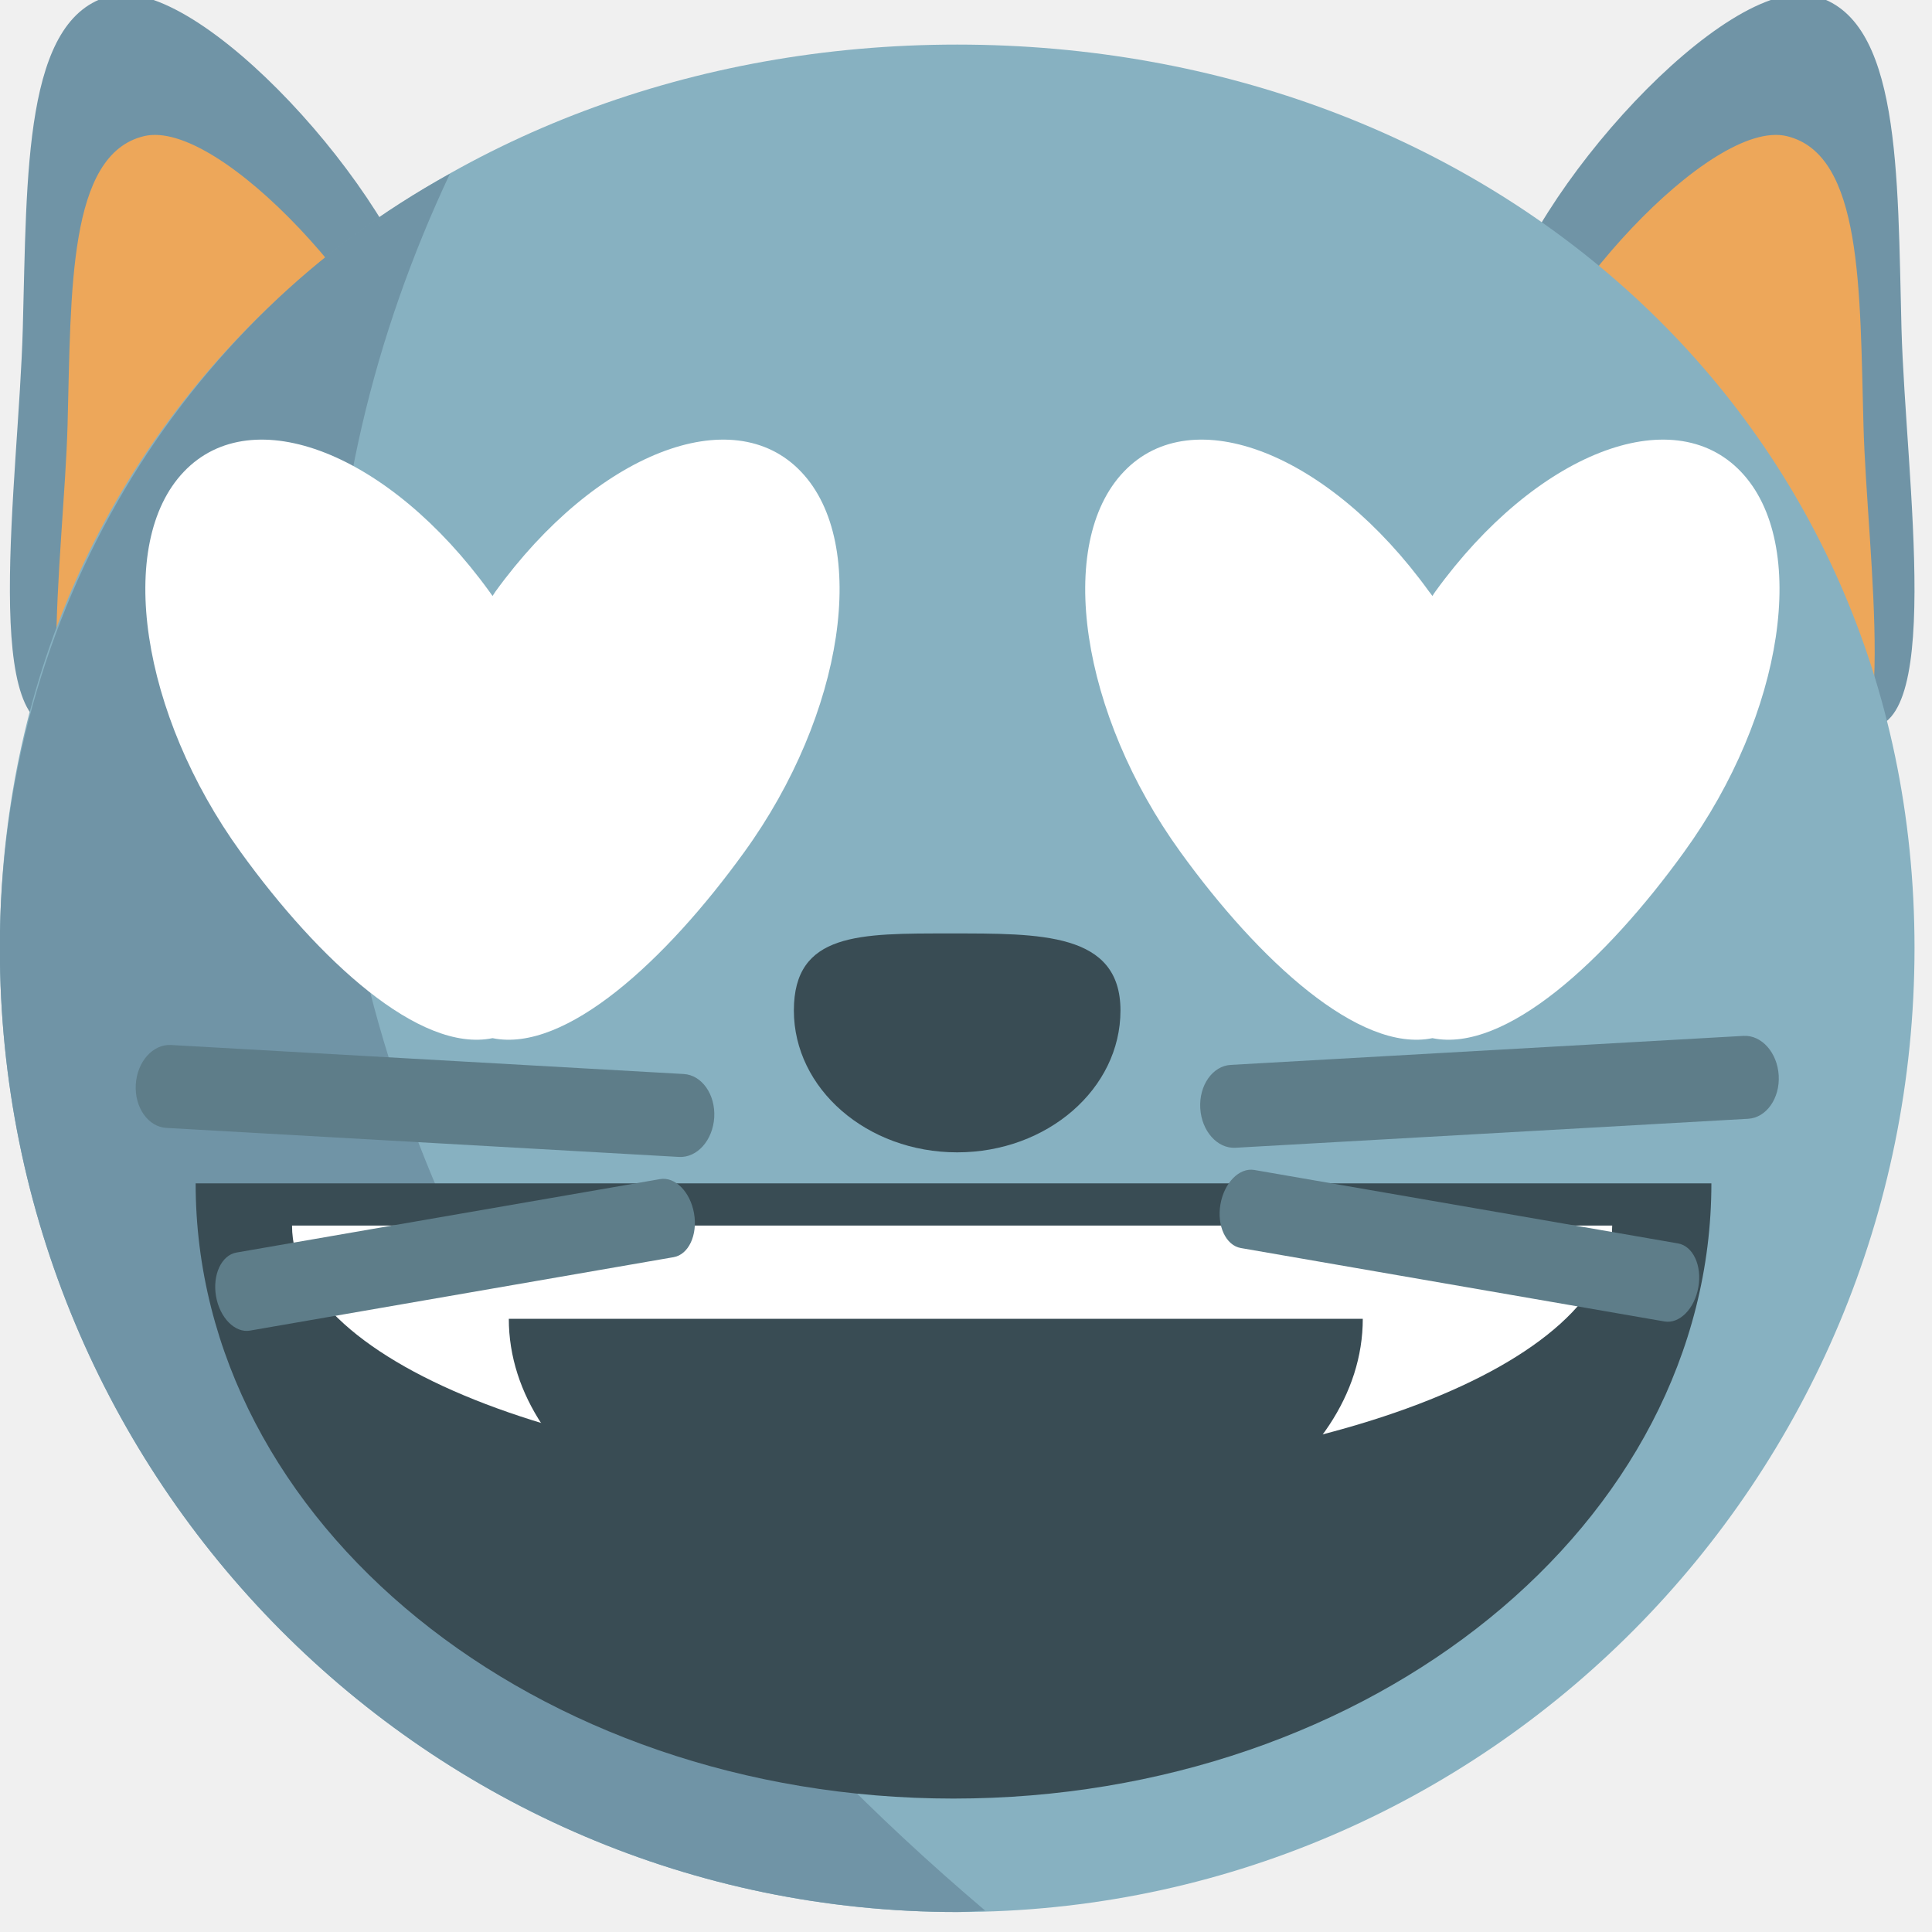
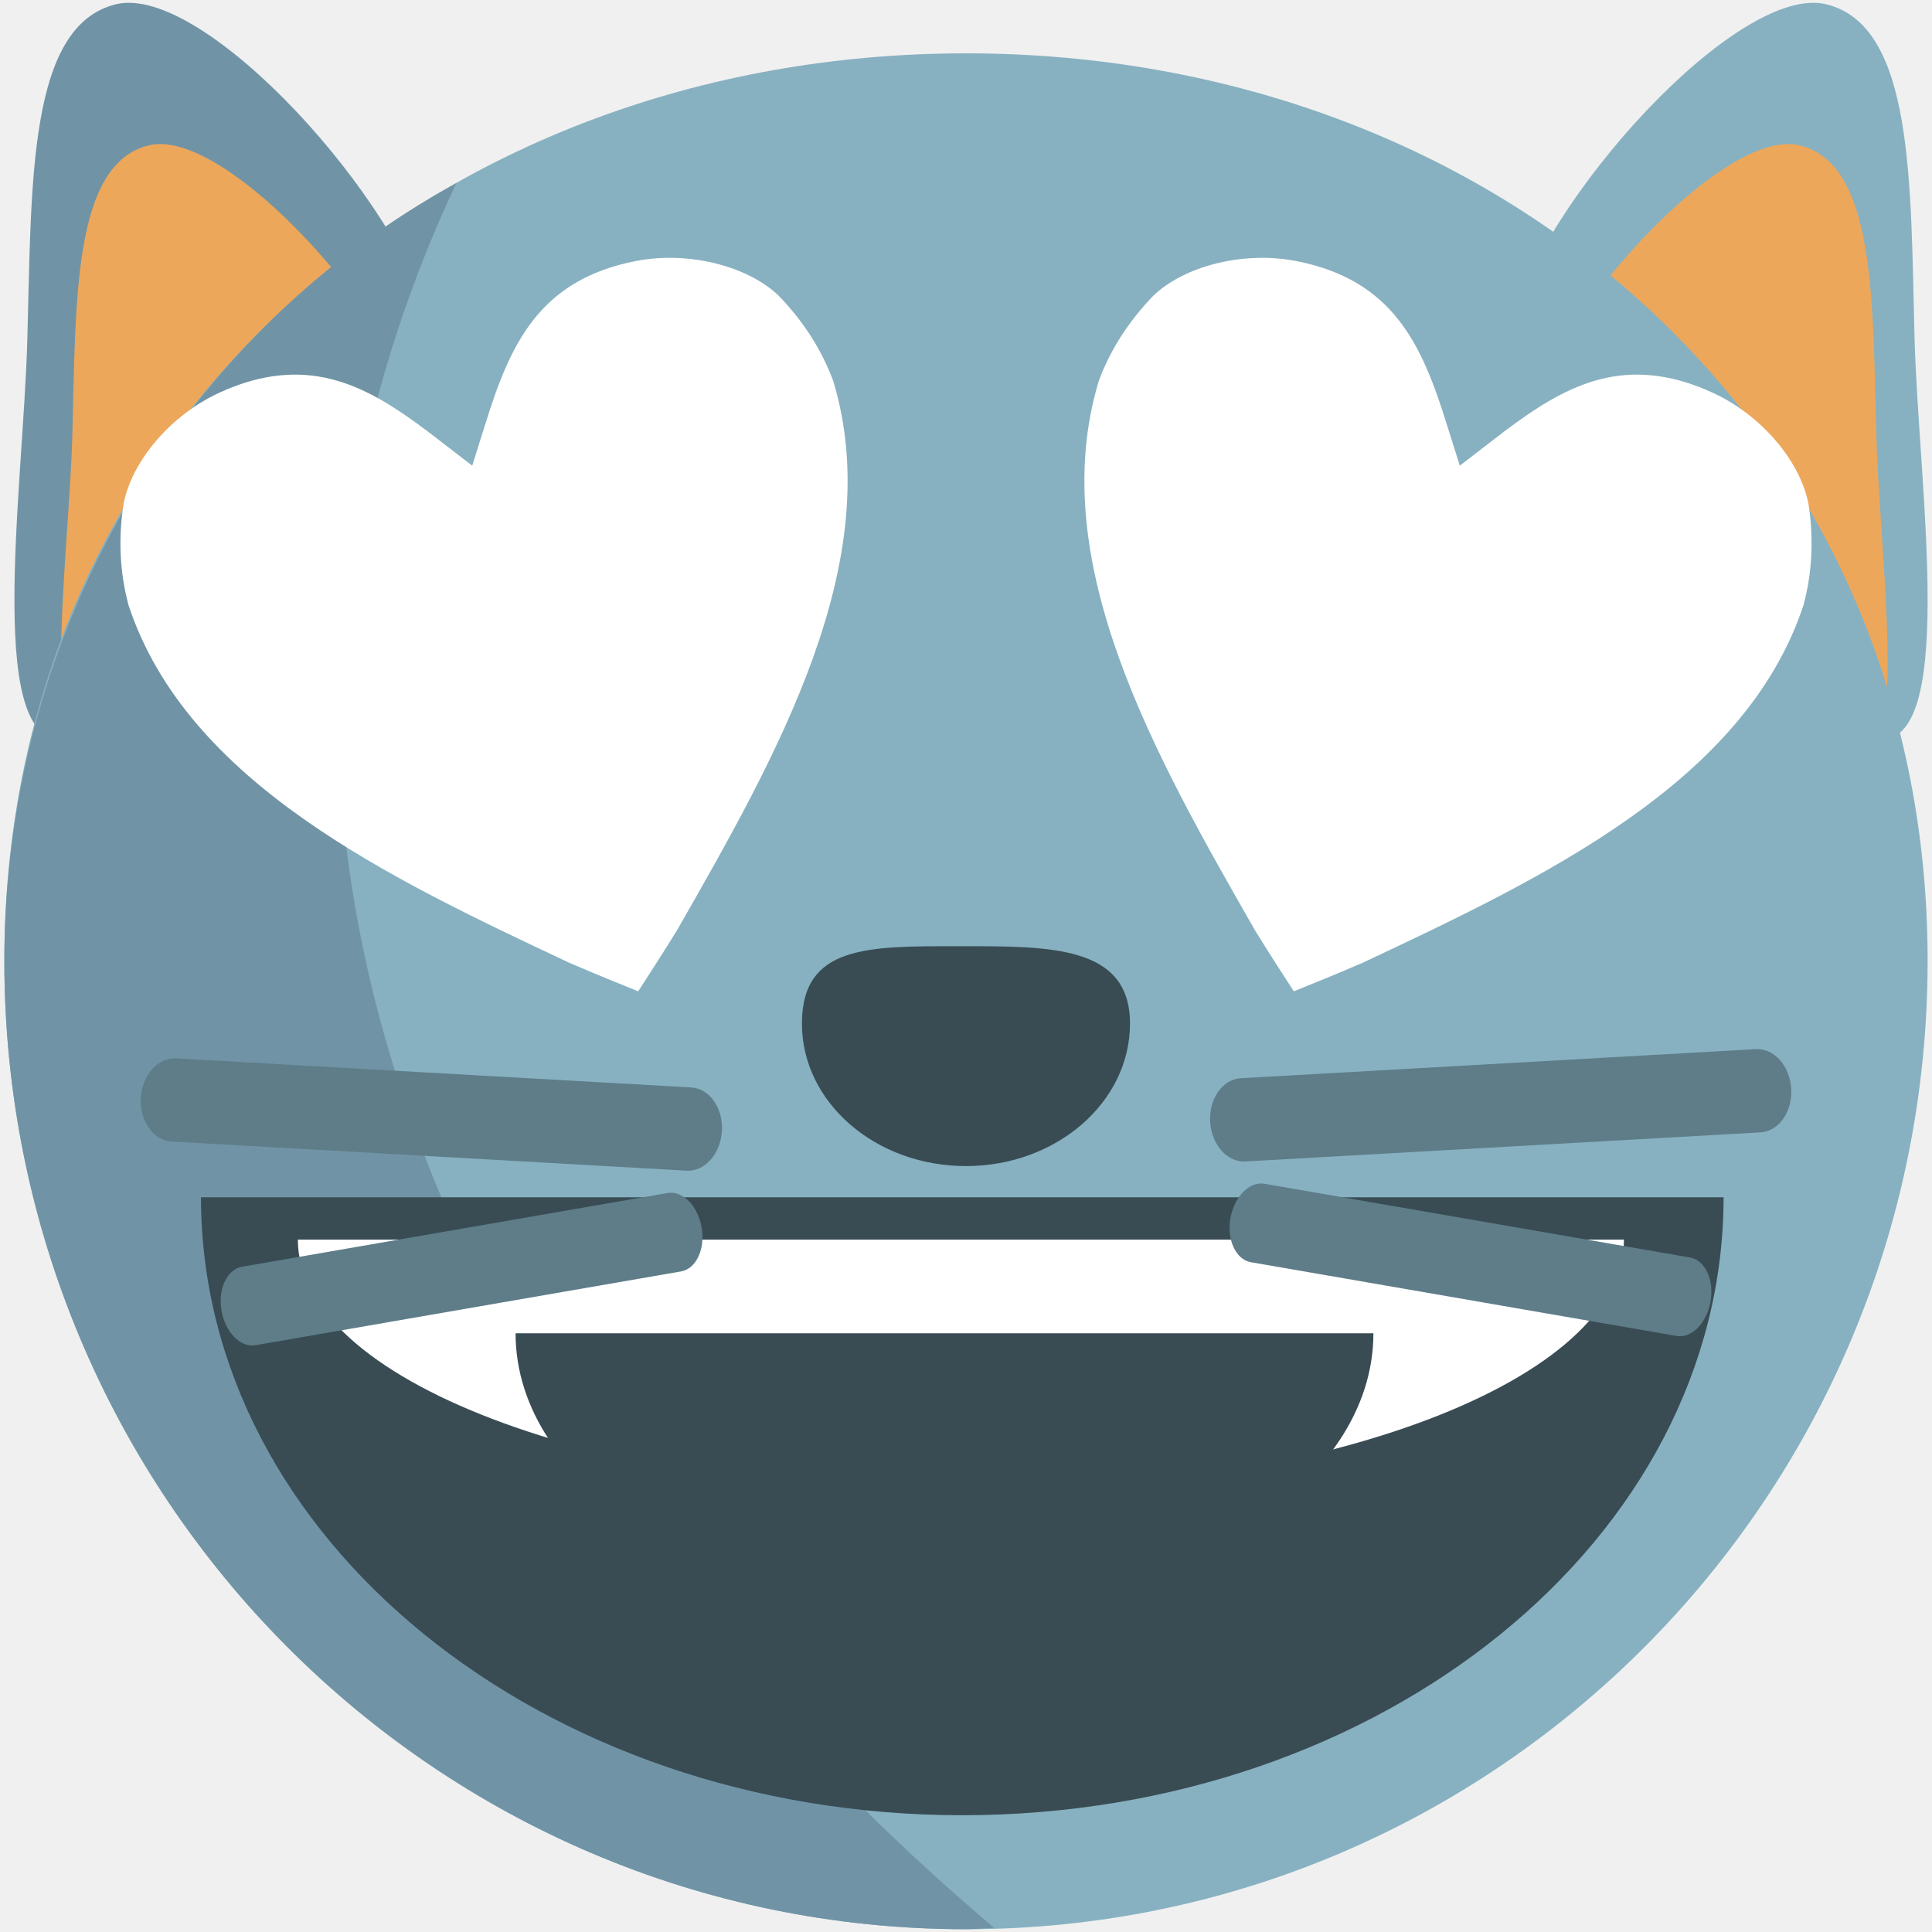
<svg xmlns="http://www.w3.org/2000/svg" version="1.1" id="Layer_1" x="0px" y="0px" width="64px" height="64px" viewBox="0 0 64 64" enable-background="new 0 0 64 64" xml:space="preserve">
-   <defs id="defs5425" />
-   <g id="g5341">
-     <g id="g5343">
-       <g id="g5345">
-         <path fill="#7094A6" d="M49.658,10.535c-0.982,4.156,9.006,12.837,11.915,13.536c2.9,0.699,1.554-8.202,1.416-13.19     c-0.134-5.136-0.016-10.323-2.918-11.023C57.165-0.841,50.642,6.369,49.658,10.535z" id="path5347" />
+   <g>
+     <g>
+       <g>
+         <path fill="#87B1C1" d="M50.03,10.866c-0.987,4.175,9.047,12.896,11.968,13.597c2.914,0.702,1.563-8.239,1.424-13.25     C63.288,6.055,63.406,0.844,60.49,0.14C57.571-0.562,51.019,6.681,50.03,10.866z" />
      </g>
    </g>
-     <g id="g5349">
-       <g id="g5351">
-         <path fill="#EDA75A" d="M50.153,13.778c-0.857,3.611,7.82,11.147,10.343,11.755c2.521,0.606,1.349-7.123,1.234-11.448     c-0.124-4.461-0.02-8.969-2.539-9.575C56.671,3.904,51.01,10.173,50.153,13.778z" id="path5353" />
+     <g>
+       <g>
+         <path fill="#EDA75A" d="M50.528,14.123c-0.861,3.627,7.855,11.198,10.389,11.809c2.532,0.608,1.354-7.156,1.239-11.5     c-0.124-4.481-0.02-9.01-2.549-9.619C57.075,4.204,51.389,10.502,50.528,14.123z" />
      </g>
    </g>
-     <g id="g5355">
-       <g id="g5357">
-         <path fill="#7094A6" d="M14.088,10.535c0.986,4.156-9.002,12.837-11.909,13.536c-2.906,0.699-1.556-8.202-1.424-13.19     C0.898,5.746,0.772,0.559,3.681-0.142C6.581-0.841,13.103,6.369,14.088,10.535z" id="path5359" />
+     <g>
+       <g>
+         <path fill="#7094A6" d="M14.3,10.866c0.991,4.175-9.043,12.896-11.962,13.597c-2.919,0.702-1.563-8.239-1.432-13.25     C1.05,6.055,0.924,0.844,3.846,0.14C6.759-0.562,13.31,6.681,14.3,10.866z" />
      </g>
    </g>
-     <g id="g5361">
-       <g id="g5363">
-         <path fill="#EDA75A" d="M13.811,13.778c0.856,3.611-7.818,11.147-10.343,11.755c-2.521,0.606-1.35-7.123-1.23-11.448     c0.12-4.461,0.01-8.969,2.531-9.575C7.293,3.904,12.957,10.173,13.811,13.778z" id="path5365" />
+     <g>
+       <g>
+         <path fill="#EDA75A" d="M14.021,14.123c0.86,3.627-7.853,11.198-10.389,11.809c-2.532,0.608-1.356-7.156-1.236-11.5     c0.121-4.481,0.01-9.01,2.542-9.619C7.475,4.204,13.164,10.502,14.021,14.123z" />
      </g>
    </g>
-     <g id="g5367">
-       <g id="g5369">
-         <path fill="#87B1C1" d="M63.421,31.401c0,17.641-14.194,31.937-31.713,31.937c-17.52,0-31.713-14.296-31.713-31.937     c0-17.645,14.193-29.924,31.713-29.924C49.227,1.478,63.421,13.756,63.421,31.401z" id="path5371" />
+     <g>
+       <g>
+         <path fill="#87B1C1" d="M63.855,31.826c0,17.721-14.258,32.082-31.856,32.082c-17.598,0-31.855-14.36-31.855-32.082     c0-17.724,14.257-30.059,31.855-30.059C49.598,1.767,63.855,14.102,63.855,31.826z" />
      </g>
    </g>
-     <g id="g5373">
-       <g id="g5375">
-         <g id="g5377">
-           <path fill="#7094A6" d="M15.088,40.738C9.466,28.597,9.822,16.557,14.903,5.757C6.062,10.586-0.005,20.242-0.005,31.401      c0,17.641,14.193,31.937,31.713,31.937c0.316,0,0.614-0.035,0.927-0.047C25.368,57.132,19.24,49.718,15.088,40.738z" id="path5379" />
+     <g>
+       <g>
+         <g>
+           <path fill="#7094A6" d="M15.304,41.205c-5.647-12.196-5.29-24.291-0.186-35.139C6.237,10.917,0.144,20.616,0.144,31.826      c0,17.721,14.257,32.082,31.855,32.082c0.318,0,0.616-0.036,0.931-0.047C25.63,57.673,19.475,50.225,15.304,41.205z" />
        </g>
      </g>
    </g>
-     <g id="g5381">
-       <g id="g5383">
-         <path fill="#394C54" d="M26.298,33.474c0-2.592,2.188-2.552,5.175-2.552c2.987,0,5.644-0.04,5.644,2.552     c0,2.594-2.424,4.699-5.409,4.699C28.719,38.173,26.298,36.067,26.298,33.474z" id="path5385" />
+     <g>
+       <g>
+         <path fill="#394C54" d="M26.565,33.908c0-2.604,2.198-2.564,5.198-2.564c3.001,0,5.67-0.04,5.67,2.564     c0,2.604-2.437,4.72-5.435,4.72C28.996,38.628,26.565,36.513,26.565,33.908z" />
      </g>
    </g>
-     <g id="g5387">
-       <g id="g5389">
-         <path fill="#FFFFFF" d="M57.669,15.625c-2.277-2.389-6.805-0.612-10.12,3.969c-0.034,0.051-0.069,0.098-0.099,0.149     c-0.037-0.051-0.069-0.098-0.112-0.149c-3.308-4.581-7.838-6.358-10.11-3.969c-2.276,2.381-1.433,8.029,1.879,12.604     c2.592,3.585,5.923,6.657,8.344,6.161c2.414,0.496,5.744-2.576,8.333-6.161C59.102,23.654,59.947,18.007,57.669,15.625z" id="path5391" />
+     <g>
+       <g>
+         <path fill="#394C54" d="M57.096,39.662c0,11.305-11.296,20.47-25.222,20.47c-13.913,0-25.216-9.165-25.216-20.47" />
      </g>
    </g>
-     <g id="g5393">
-       <g id="g5395">
-         <path fill="#FFFFFF" d="M26.535,15.625c-2.273-2.389-6.801-0.612-10.121,3.969c-0.033,0.051-0.065,0.098-0.098,0.149     c-0.038-0.051-0.071-0.098-0.106-0.149c-3.315-4.581-7.841-6.358-10.118-3.969c-2.275,2.381-1.429,8.029,1.883,12.604     c2.589,3.585,5.925,6.657,8.341,6.161c2.417,0.496,5.748-2.576,8.337-6.161C27.965,23.654,28.809,18.007,26.535,15.625z" id="path5397" />
+     <g>
+       <g>
+         <path fill="#FFFFFF" d="M53.795,41.064c0,4.64-9.841,8.396-21.964,8.396c-12.119,0-21.964-3.756-21.964-8.396" />
      </g>
    </g>
-     <g id="g5399">
-       <g id="g5401">
-         <path fill="#394C54" d="M56.692,39.201c0,11.254-11.245,20.379-25.108,20.379c-13.851,0-25.103-9.125-25.103-20.379" id="path5403" />
+     <g>
+       <g>
+         <path fill="#394C54" d="M45.496,44.166c0,5.019-6.361,9.089-14.21,9.089c-7.838,0-14.207-4.07-14.207-9.089" />
      </g>
    </g>
-     <g id="g5405">
-       <g id="g5407">
-         <path fill="#FFFFFF" d="M53.406,40.599c0,4.618-9.797,8.357-21.866,8.357c-12.064,0-21.866-3.739-21.866-8.357" id="path5409" />
-       </g>
+     <g>
+       <path fill="#5E7D89" d="M23.914,37.463c-0.045,0.762-0.567,1.351-1.172,1.317L5.68,37.815c-0.601-0.035-1.058-0.68-1.014-1.441    l0,0c0.043-0.761,0.569-1.35,1.172-1.315l17.061,0.964C23.503,36.057,23.958,36.703,23.914,37.463L23.914,37.463z" />
+       <path fill="#5E7D89" d="M23.242,40.66c0.125,0.718-0.18,1.37-0.678,1.457L8.467,44.561c-0.498,0.086-1.004-0.424-1.13-1.144l0,0    c-0.123-0.716,0.182-1.368,0.68-1.454l14.097-2.443C22.612,39.433,23.118,39.942,23.242,40.66L23.242,40.66z" />
+       <path fill="#5E7D89" d="M40.088,37.159c0.043,0.761,0.567,1.351,1.171,1.316l17.061-0.964c0.604-0.036,1.061-0.681,1.017-1.441    l0,0c-0.045-0.762-0.569-1.351-1.172-1.316l-17.063,0.964C40.499,35.752,40.044,36.398,40.088,37.159L40.088,37.159z" />
+       <path fill="#5E7D89" d="M40.759,40.355c-0.124,0.718,0.181,1.37,0.679,1.457l14.098,2.443c0.498,0.087,1.004-0.423,1.127-1.143    l0,0c0.126-0.716-0.179-1.368-0.677-1.455l-14.097-2.443C41.391,39.128,40.885,39.638,40.759,40.355L40.759,40.355z" />
    </g>
-     <path fill="#394C54" d="M45.144,43.687c0,4.996-6.332,9.048-14.146,9.048c-7.802,0-14.143-4.052-14.143-9.048" id="path5411" />
-     <g id="g5413">
-       <path fill="#5E7D89" d="M23.66,37.014c-0.045,0.758-0.565,1.344-1.167,1.311L5.507,37.363c-0.598-0.035-1.053-0.677-1.009-1.435    l0,0c0.043-0.757,0.566-1.344,1.167-1.311l16.984,0.961C23.25,35.612,23.703,36.256,23.66,37.014L23.66,37.014z" id="path5415" />
-       <path fill="#5E7D89" d="M22.991,40.195c0.124,0.714-0.179,1.363-0.675,1.45L8.281,44.078c-0.496,0.086-1-0.422-1.125-1.138l0,0    c-0.122-0.712,0.181-1.361,0.677-1.448l14.034-2.433C22.363,38.974,22.867,39.481,22.991,40.195L22.991,40.195z" id="path5417" />
-       <path fill="#5E7D89" d="M39.76,36.71c0.044,0.758,0.565,1.345,1.167,1.311l16.984-0.96c0.6-0.035,1.055-0.677,1.011-1.435l0,0    c-0.045-0.758-0.566-1.344-1.167-1.311L40.77,35.276C40.169,35.31,39.717,35.953,39.76,36.71L39.76,36.71z" id="path5419" />
-       <path fill="#5E7D89" d="M40.429,39.893c-0.124,0.714,0.18,1.363,0.675,1.45l14.034,2.432c0.496,0.087,1-0.421,1.122-1.137l0,0    c0.126-0.713-0.177-1.362-0.673-1.448l-14.034-2.433C41.057,38.67,40.553,39.178,40.429,39.893L40.429,39.893z" id="path5421" />
-     </g>
+     <path fill="#FFFFFF" d="M18.852,31.89c0.53,0.229,0.985,0.419,1.439,0.604c0.285,0.117,0.565,0.231,0.849,0.344   c0.156-0.238,0.326-0.5,0.494-0.765c0.269-0.417,0.532-0.834,0.789-1.249c3.296-5.764,6.987-12.212,5.179-18.204   c-0.17-0.464-0.415-0.964-0.711-1.437c-0.309-0.486-0.676-0.952-1.091-1.383c-1.036-0.993-2.977-1.482-4.701-1.16   c-3.27,0.622-4.208,2.805-5.021,5.402l-0.435,1.384l-1.15-0.886c-1.951-1.506-3.779-2.68-6.377-1.862   c-0.271,0.087-0.549,0.193-0.834,0.324c-1.593,0.724-2.904,2.237-3.186,3.68C4.003,17.238,3.972,17.833,4,18.408   c0.028,0.552,0.115,1.105,0.257,1.637C6.2,25.934,12.922,29.101,18.852,31.89z" />
+     <path fill="#FFFFFF" d="M45.146,31.89c-0.529,0.229-0.984,0.419-1.439,0.604c-0.284,0.117-0.564,0.231-0.848,0.344   c-0.156-0.238-0.325-0.5-0.494-0.765c-0.269-0.417-0.532-0.834-0.788-1.249c-3.297-5.764-6.987-12.212-5.179-18.204   c0.17-0.464,0.414-0.964,0.711-1.437c0.309-0.486,0.677-0.952,1.092-1.383c1.035-0.993,2.977-1.482,4.7-1.16   c3.269,0.622,4.208,2.805,5.021,5.402l0.436,1.384l1.15-0.886c1.95-1.506,3.778-2.68,6.376-1.862   c0.271,0.087,0.55,0.193,0.835,0.324c1.593,0.724,2.902,2.237,3.187,3.68c0.09,0.556,0.122,1.15,0.094,1.726   c-0.027,0.552-0.114,1.105-0.257,1.637C57.799,25.934,51.075,29.101,45.146,31.89z" />
  </g>
</svg>
